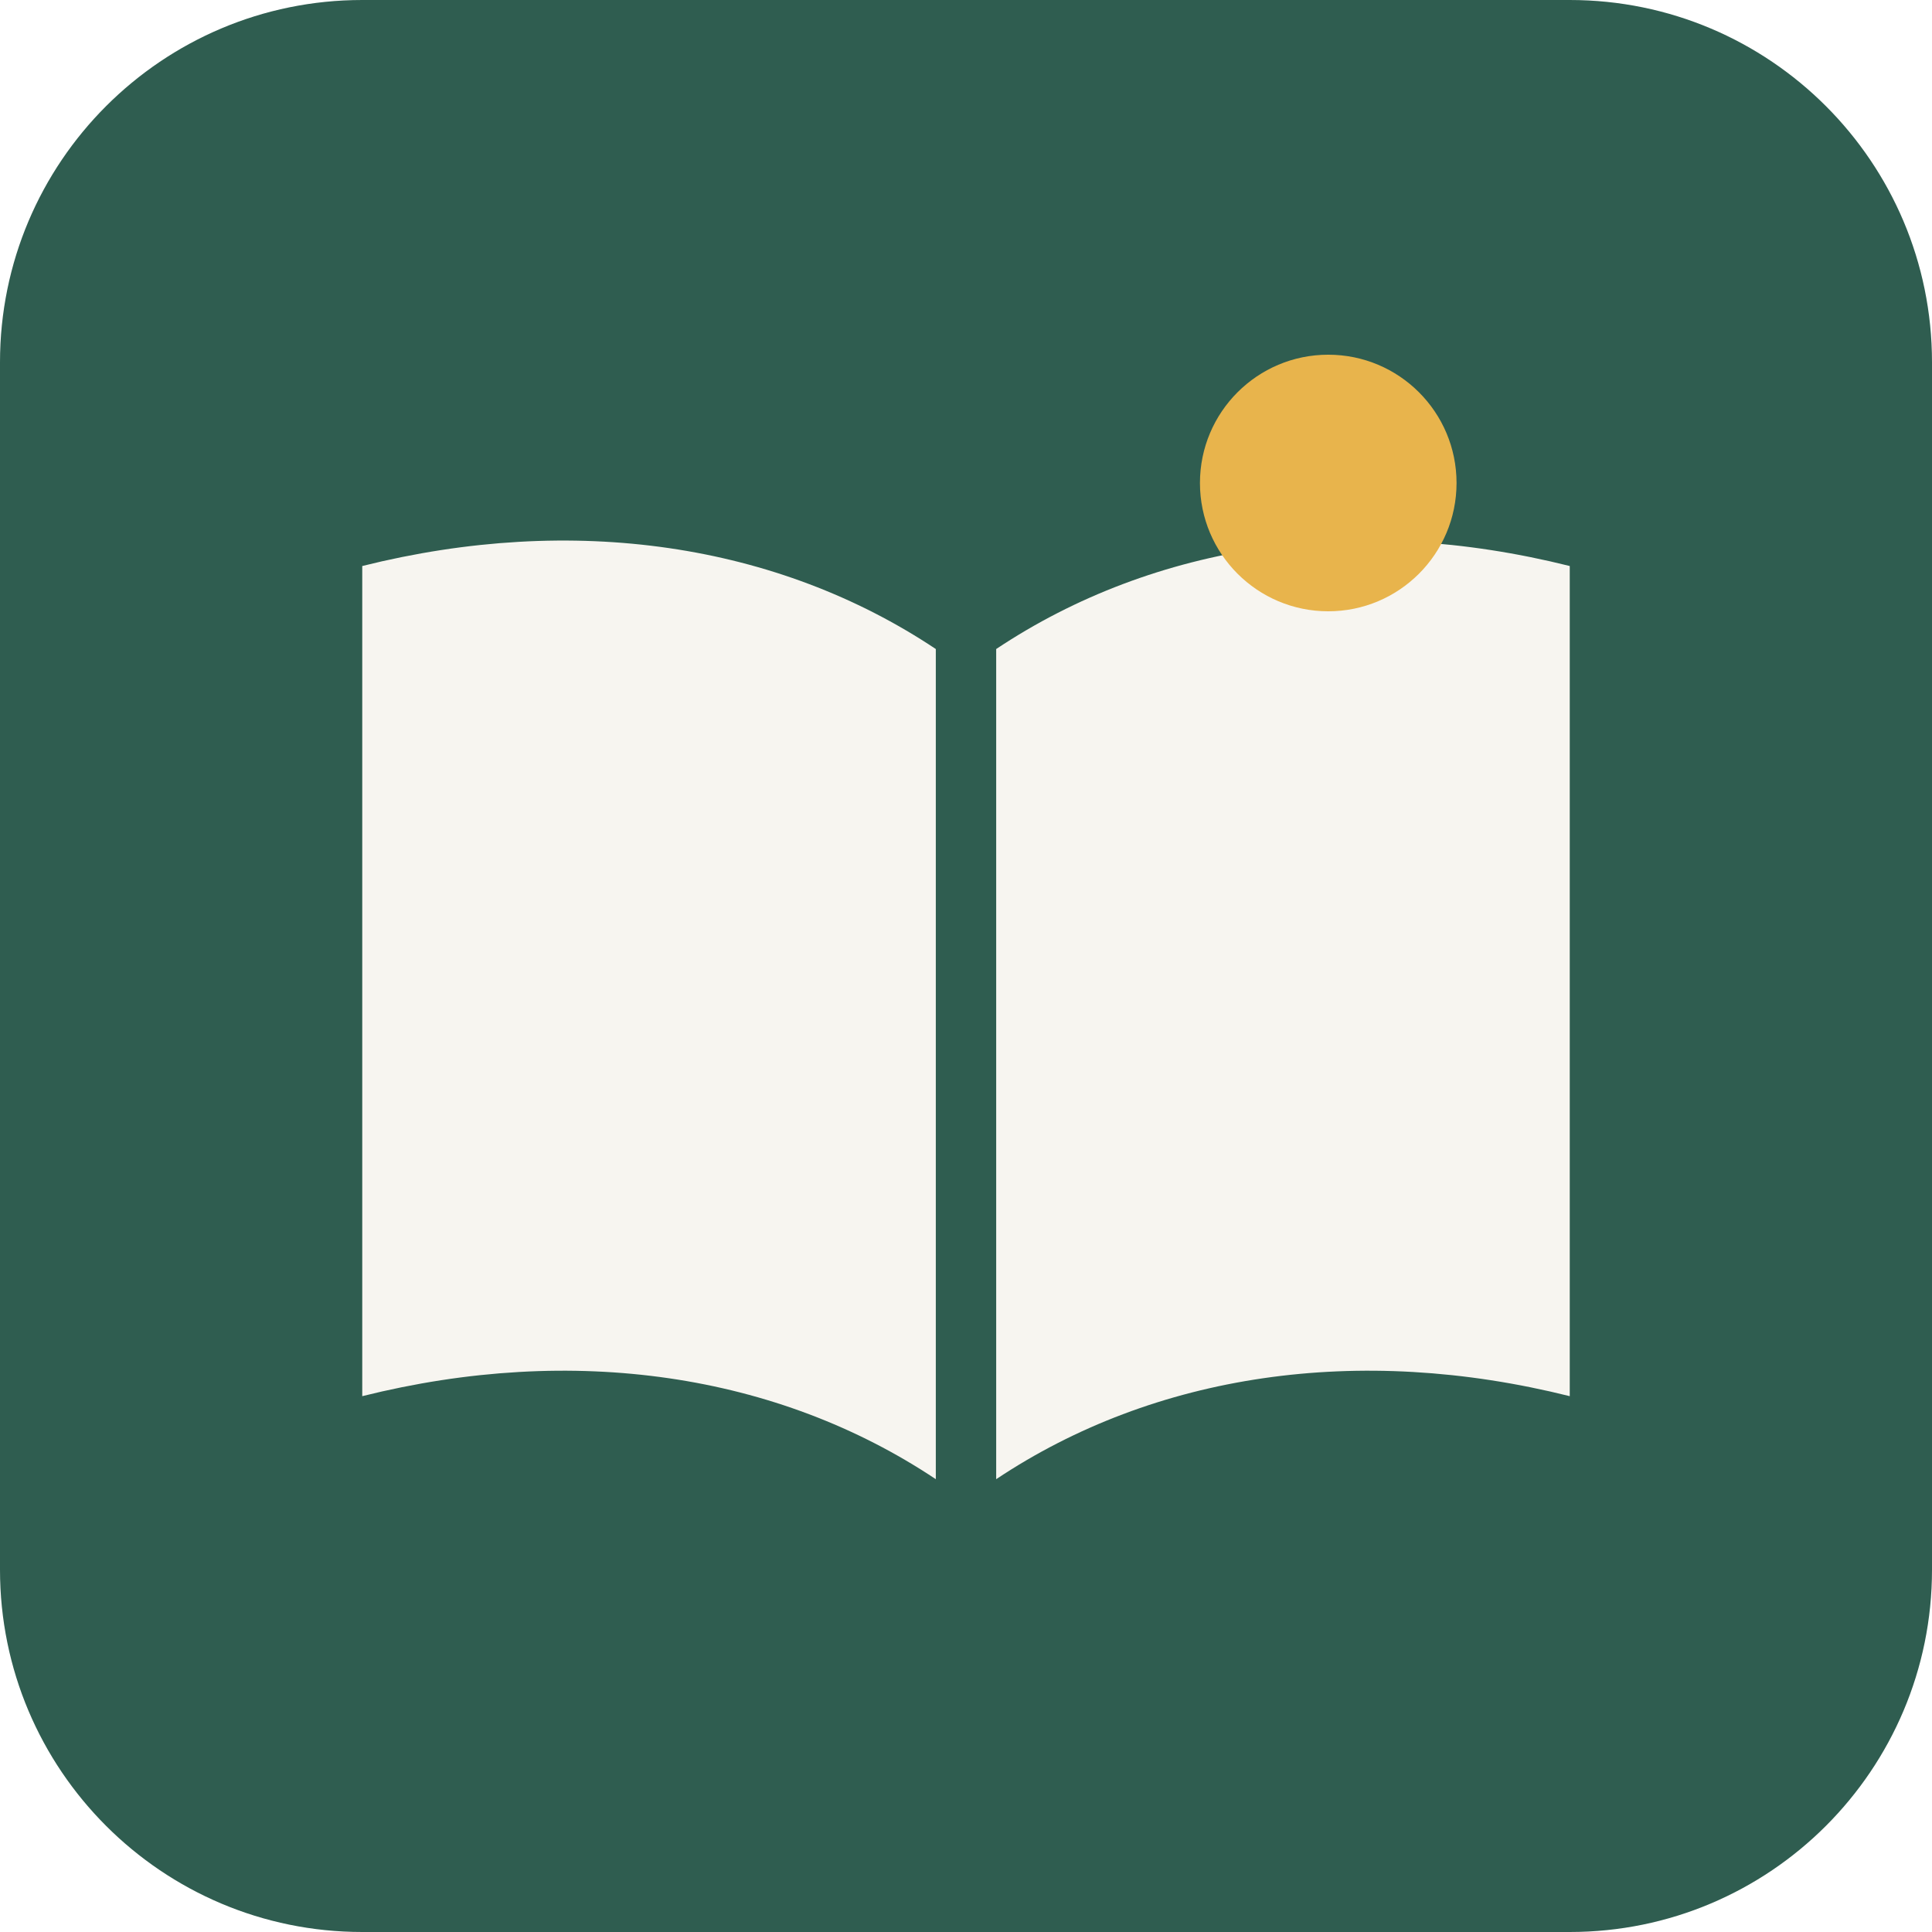
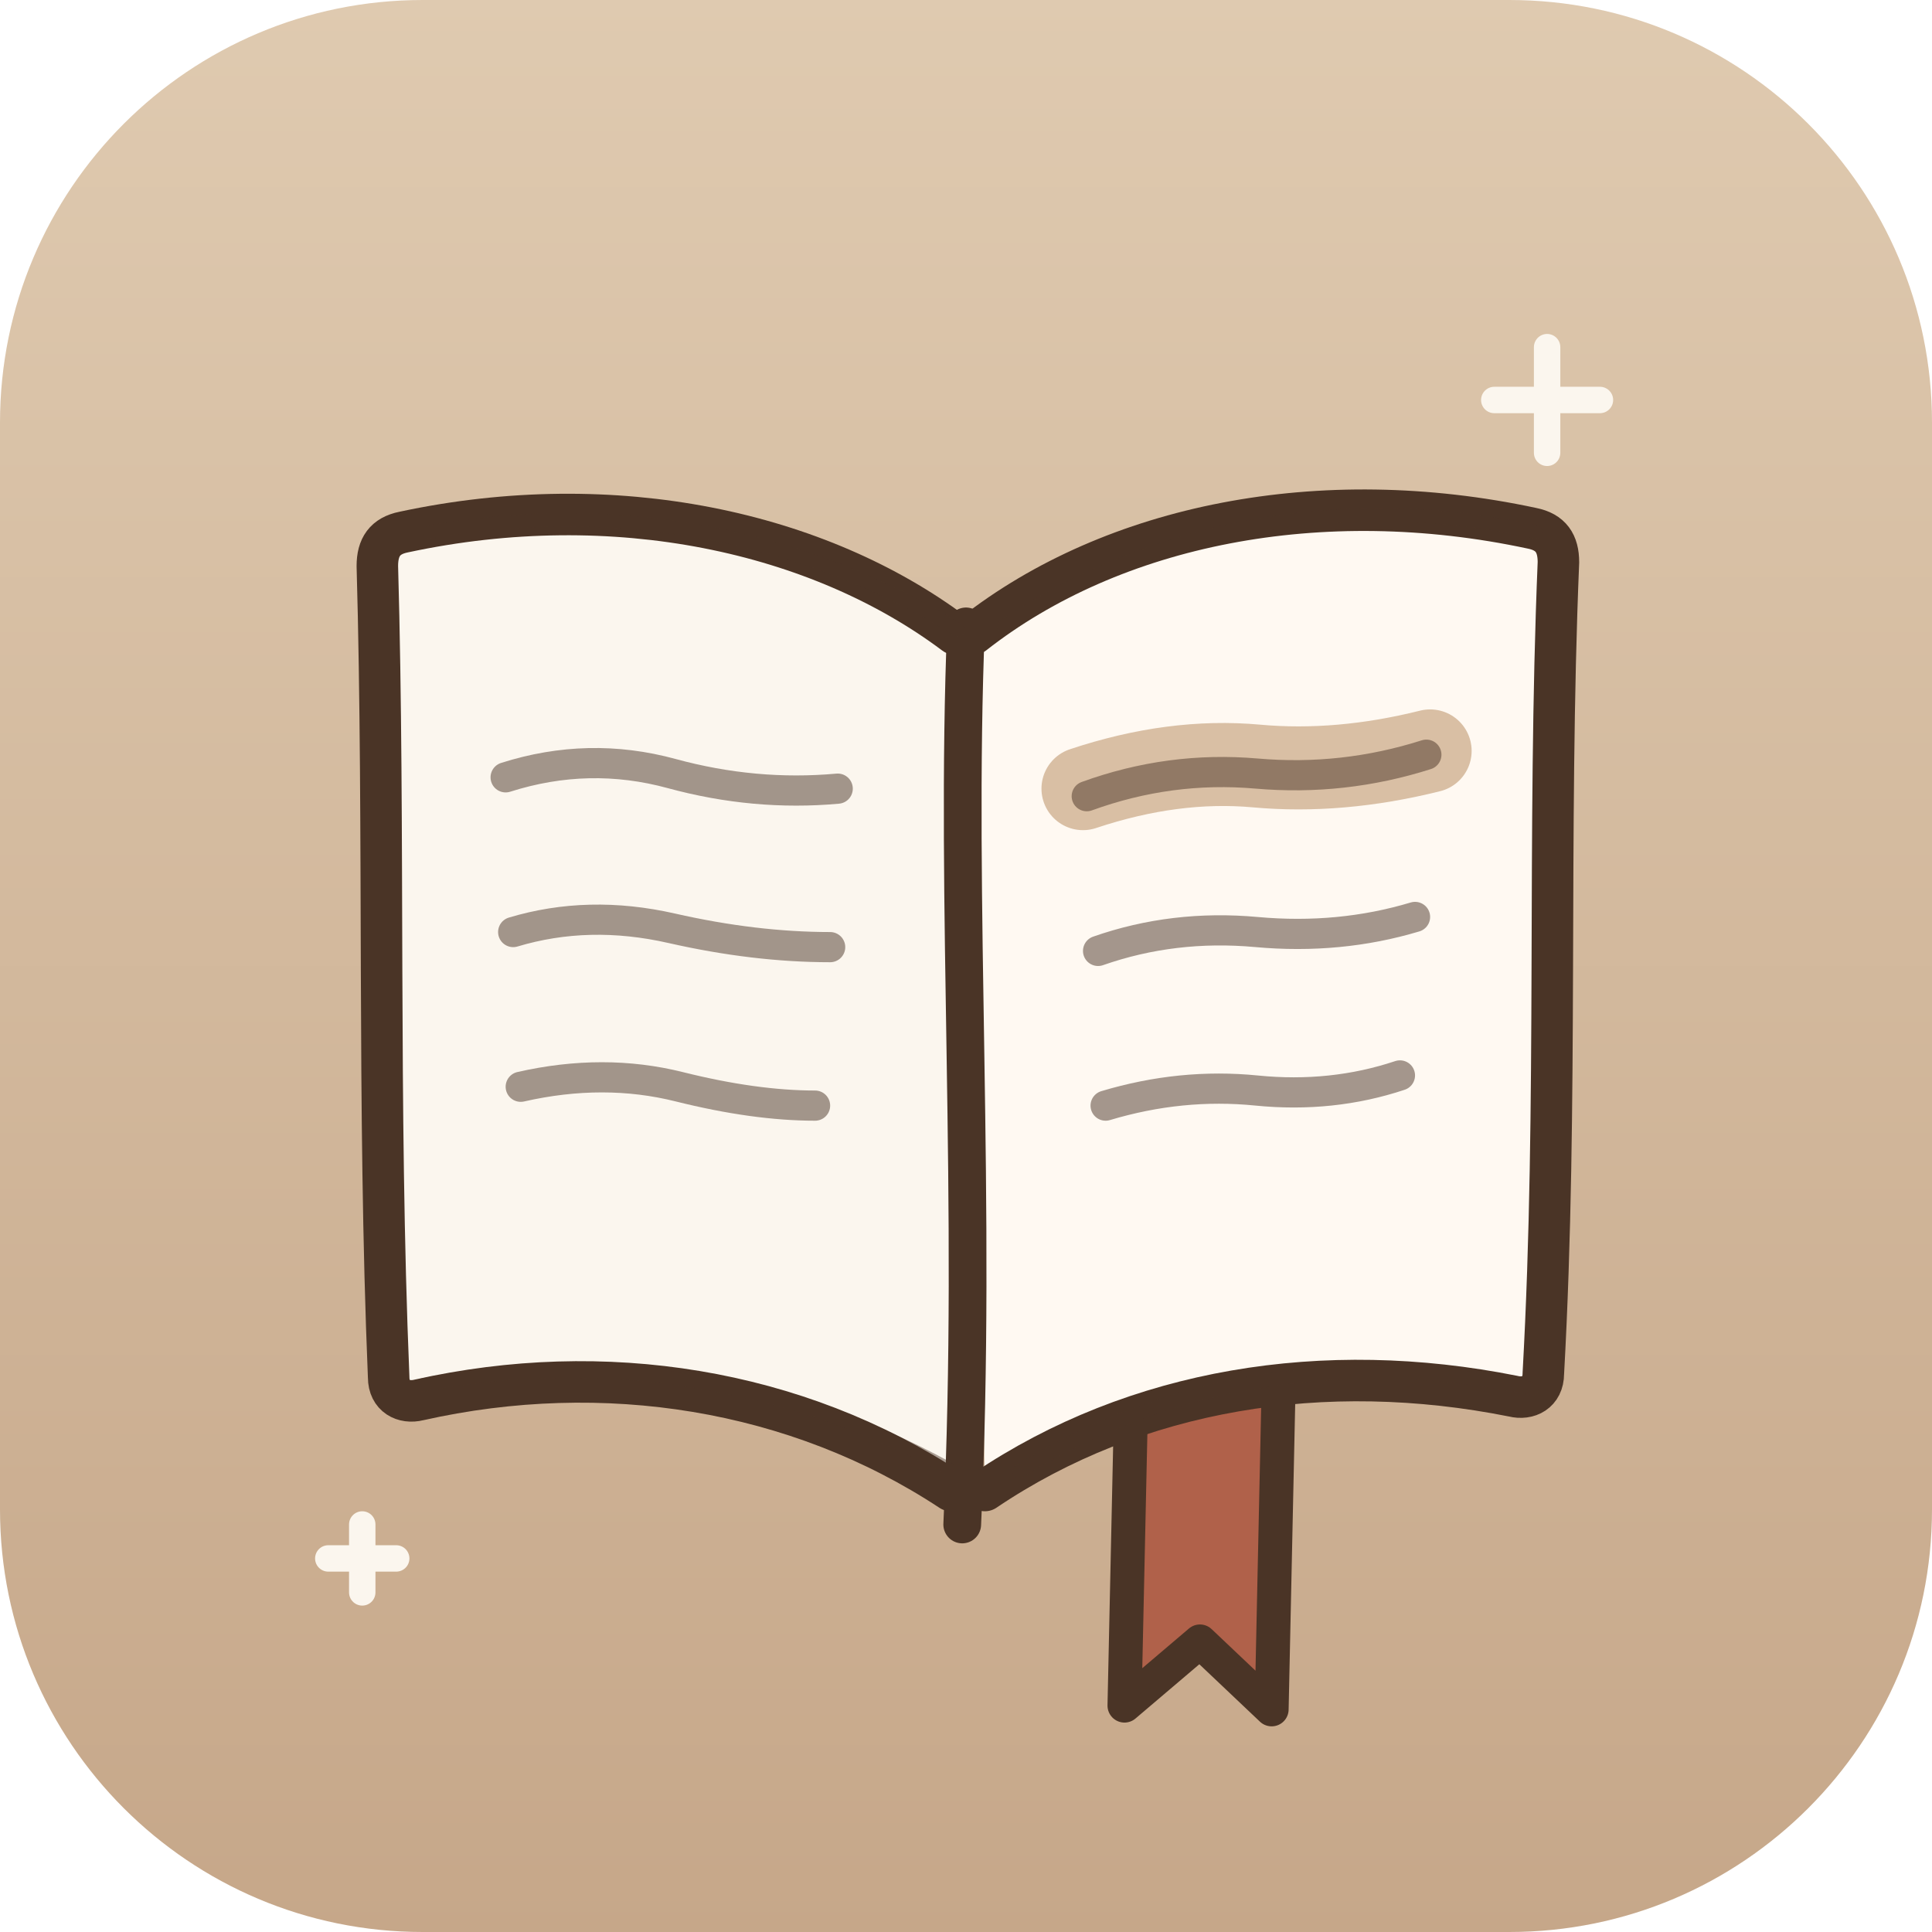
<svg xmlns="http://www.w3.org/2000/svg" viewBox="0 0 512 512">
-   <rect width="512" height="512" rx="96" fill="#2f5d50" />
-   <path d="M96 150c56-14 110-6 152 22v220c-42-28-96-36-152-22z" fill="#f7f5f0" />
-   <path d="M416 150c-56-14-110-6-152 22v220c42-28 96-36 152-22z" fill="#f7f5f0" />
-   <circle cx="352" cy="128" r="34" fill="#e8b44c" />
+   <defs>
+     <linearGradient id="bg" x1="0" y1="0" x2="0" y2="1">
+       <stop offset="0" stop-color="#dfcab0" />
+       <stop offset="1" stop-color="#c6a789" />
+     </linearGradient>
+   </defs>
+   <rect width="512" height="512" rx="112" fill="url(#bg)" />
+   <path d="M300 360l-2 92l20-17l19 18l2-93" fill="#b0614a" stroke="#4a3426" stroke-width="9" stroke-linejoin="round" stroke-linecap="round" />
+   <g stroke="#4a3426" stroke-linecap="round" stroke-linejoin="round">
+     <path d="M253 168c-36-27-90-39-146-27c-5 1-7 4-7 9c2 71 0 143 3 215c0 5 4 7 8 6c49-11 100-3 141 24" fill="#fbf6ee" stroke-width="11" />
+     <path d="M258 168c37-29 92-40 148-28c5 1 7 4 7 9c-3 72 0 143-4 215c0 5-4 7-8 6c-50-10-100-2-140 25" fill="#fff9f2" stroke-width="11" />
+     <path d="M256 166c-3 74 3 152-1 238" fill="none" stroke-width="10" />
+     <path d="M110 146c50-9 100 1 140 26M262 171c40-27 92-36 141-25M108 372c48-9 97-1 139 22M266 395c40-25 89-32 136-22" fill="none" stroke-width="3.5" opacity="0.45" transform="translate(4 -5)" />
+     <path d="M134 206q22-7 44-1t44 4M136 247q20-6 42-1t42 5M138 288q22-5 42 0t36 5" fill="none" stroke-width="8" opacity="0.5" />
+     <path d="M287 209q24-8 46-6t46-4" fill="none" stroke="#d2b597" stroke-width="22" opacity="0.85" />
+     <path d="M288 211q22-8 45-6t45-5M291 252q20-7 42-5t42-4M293 293q20-6 40-4t38-4" fill="none" stroke-width="8" opacity="0.5" />
+   </g>
+   <g fill="none" stroke="#fbf6ee" stroke-width="7" stroke-linecap="round">
+     <path d="M410 92v28M396 106h28" />
+     <path d="M96 404v18M87 413h18" />
+   </g>
</svg>
